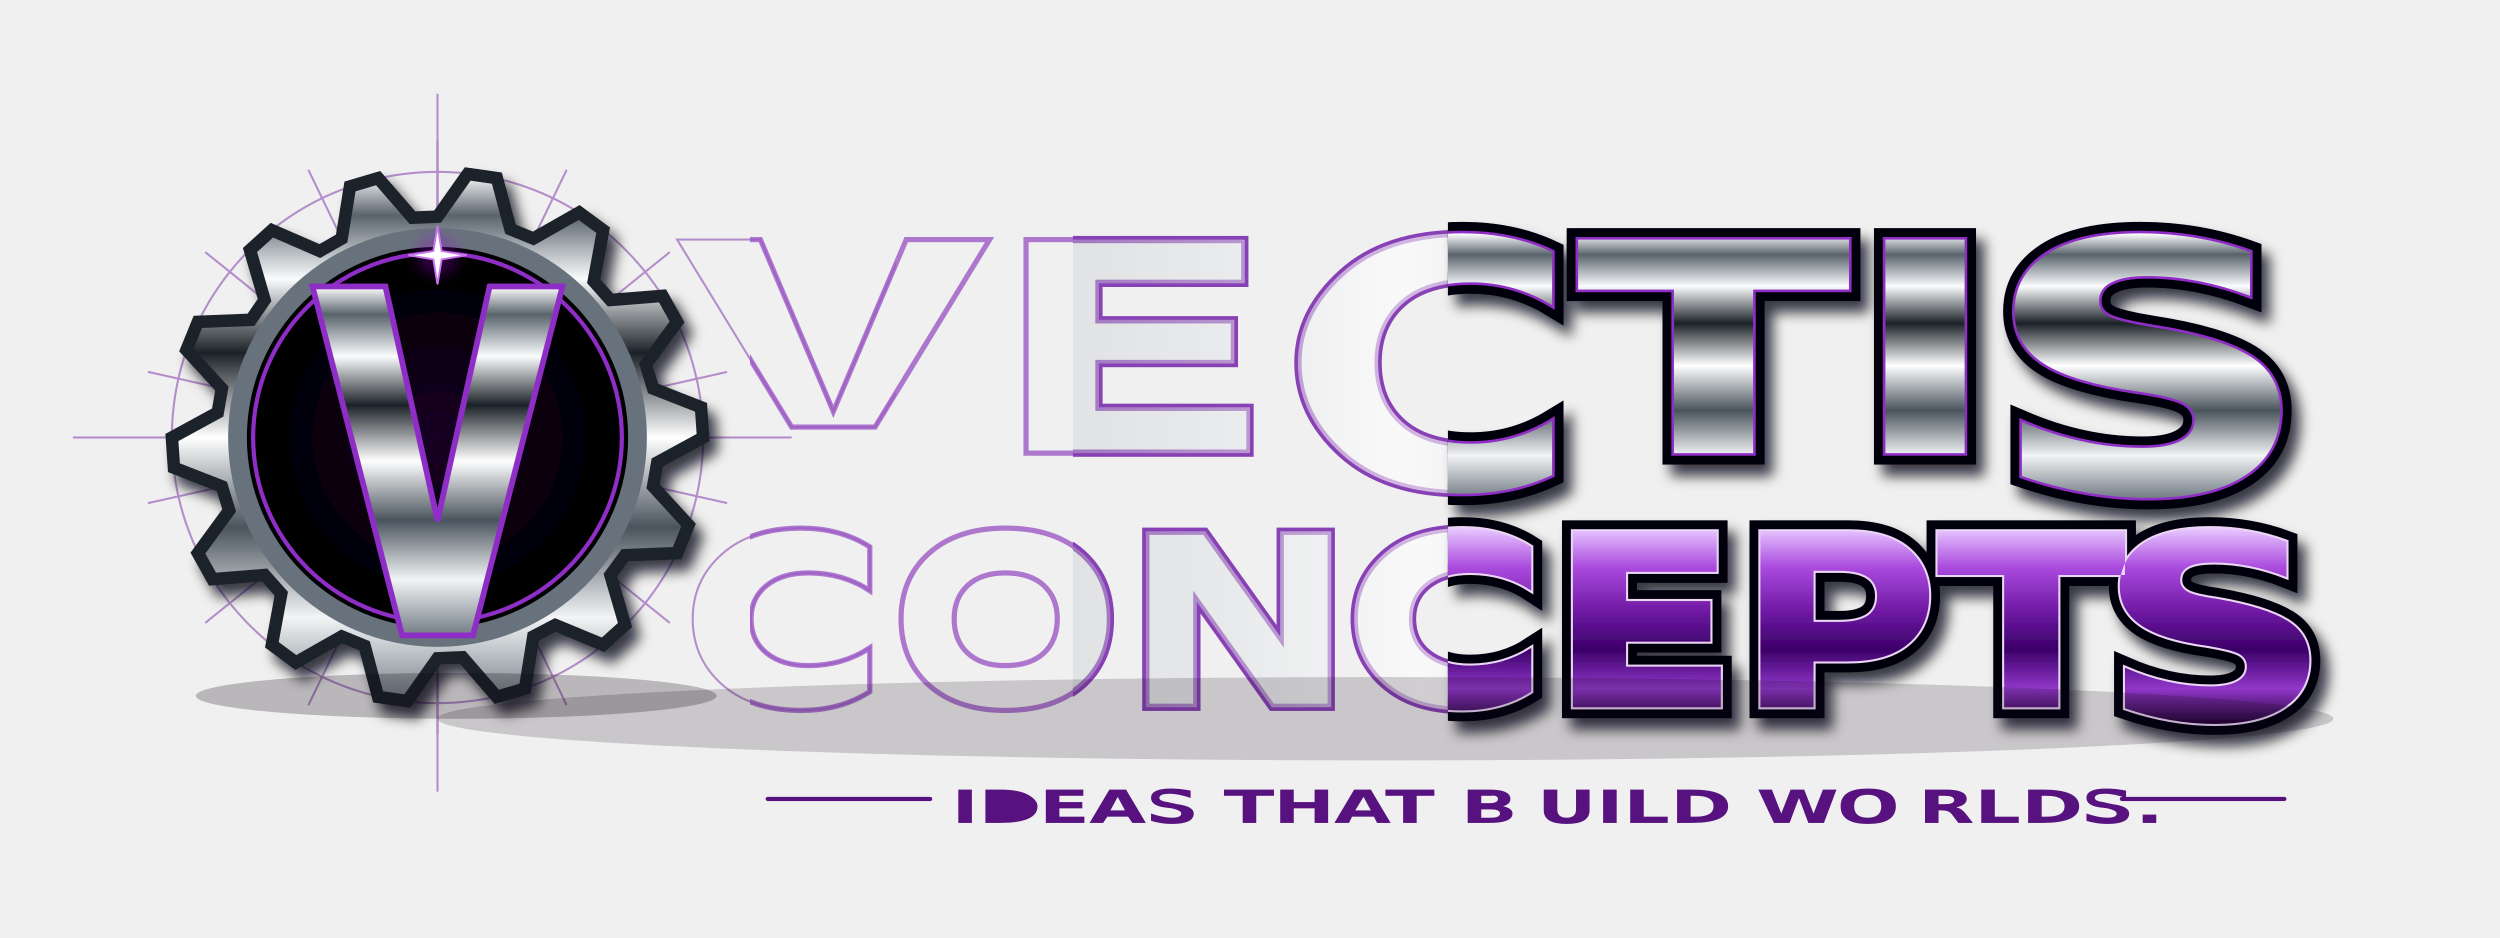
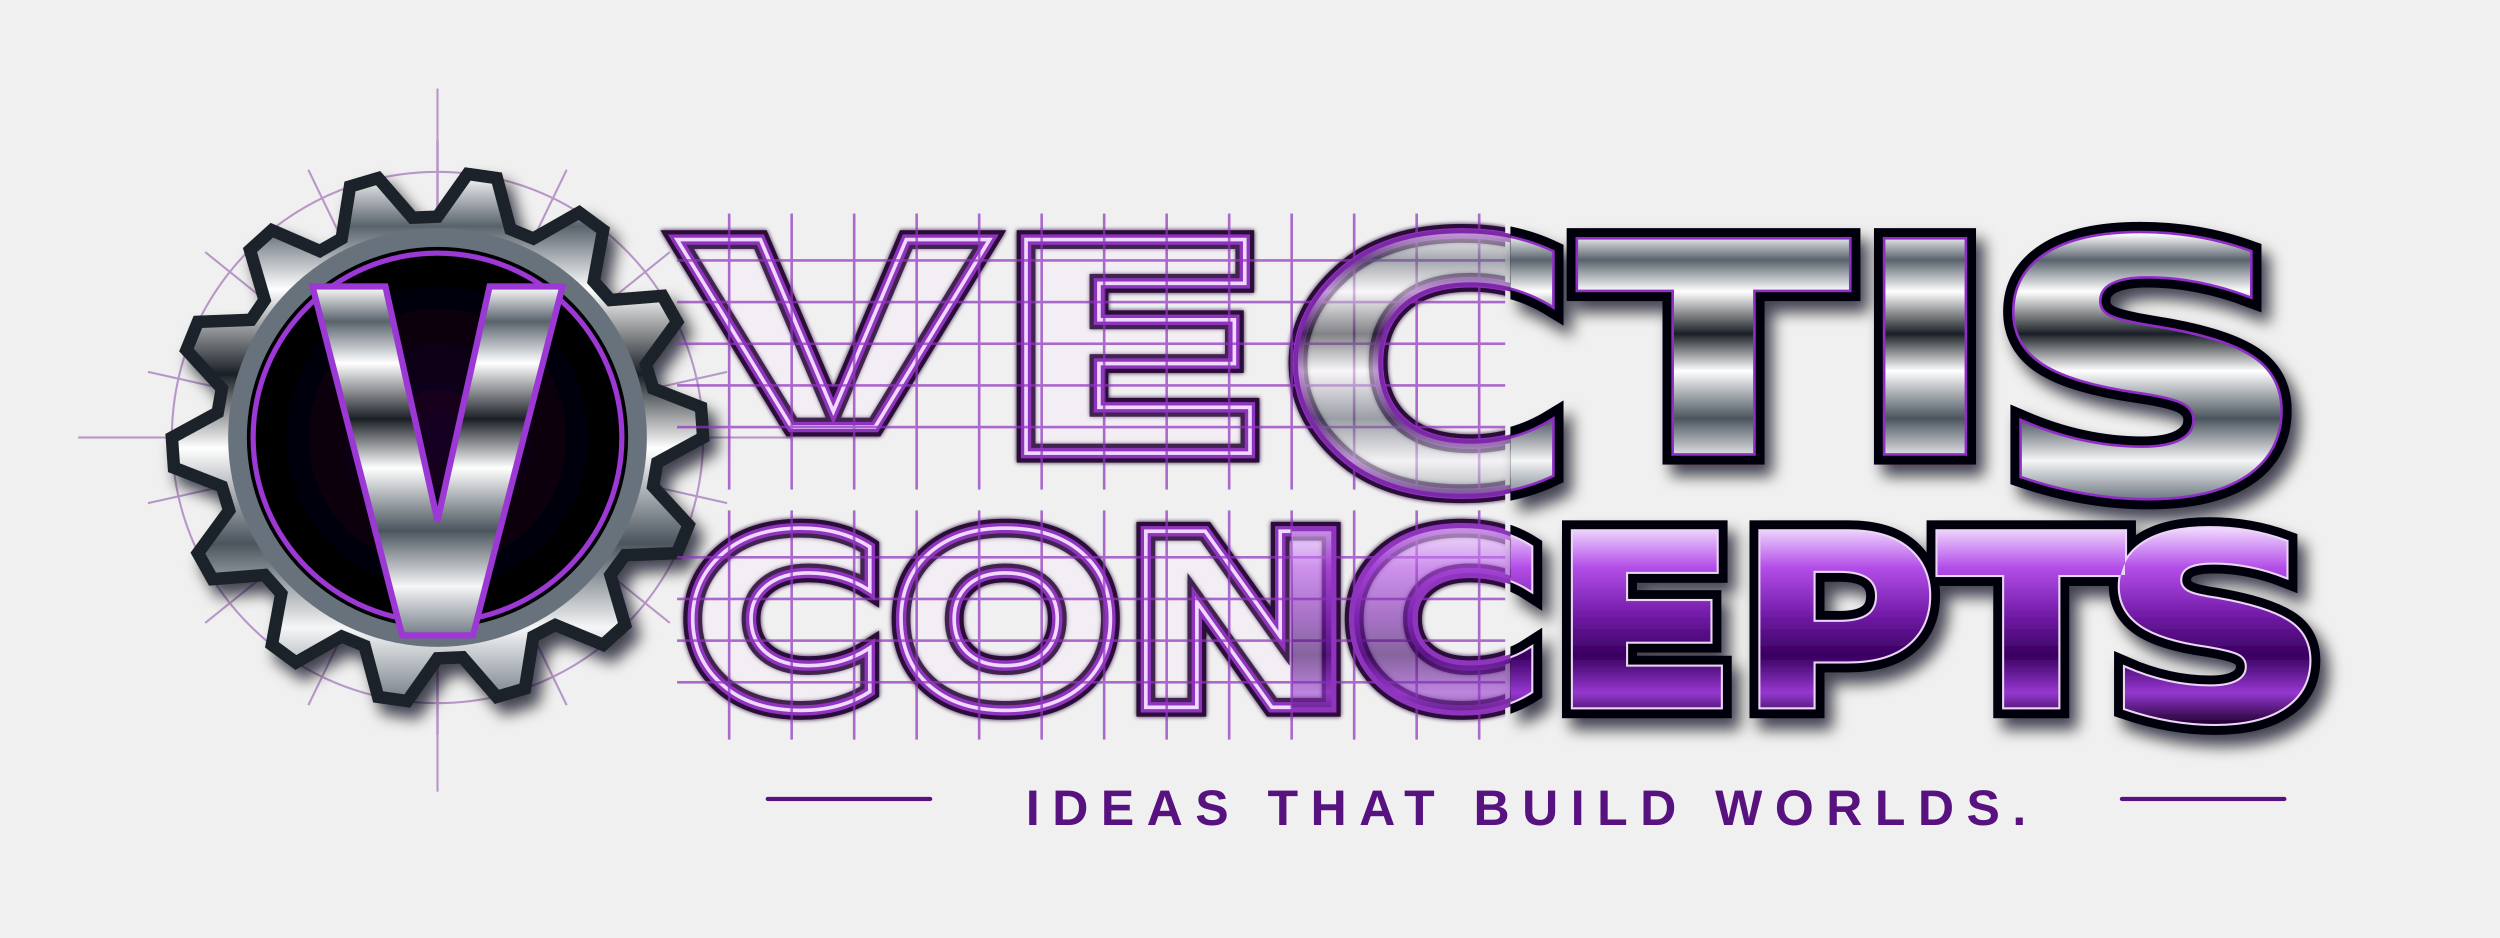
- <svg xmlns="http://www.w3.org/2000/svg" width="2400" height="900" viewBox="0 0 2400 900" role="img" aria-labelledby="title desc">
+ <svg xmlns="http://www.w3.org/2000/svg" width="2400" height="900" viewBox="0 0 2400 900" role="img" aria-labelledby="t d">
  <defs>
    <linearGradient id="chrome" x1="0" y1="0" x2="0" y2="1">
      <stop stop-color="#fff" />
-       <stop offset=".08" stop-color="#59636c" />
-       <stop offset=".2" stop-color="#fafcfd" />
-       <stop offset=".34" stop-color="#1c2228" />
-       <stop offset=".5" stop-color="#fff" />
-       <stop offset=".67" stop-color="#4a545d" />
-       <stop offset=".84" stop-color="#f2f4f5" />
+       <stop offset=".1" stop-color="#59636c" />
+       <stop offset=".22" stop-color="#fff" />
+       <stop offset=".38" stop-color="#1b2026" />
+       <stop offset=".52" stop-color="#fff" />
+       <stop offset=".7" stop-color="#4b555e" />
+       <stop offset=".86" stop-color="#f5f6f7" />
      <stop offset="1" stop-color="#737d86" />
    </linearGradient>
-     <linearGradient id="semi" x1="0" y1="0" x2="1" y2="0">
-       <stop stop-color="#89939c" stop-opacity=".12" />
-       <stop offset=".45" stop-color="#fff" stop-opacity=".62" />
-       <stop offset="1" stop-color="#65707a" stop-opacity=".92" />
-     </linearGradient>
    <linearGradient id="purple" x1="0" y1="0" x2="0" y2="1">
-       <stop stop-color="#e8c8ff" />
-       <stop offset=".2" stop-color="#aa4ade" />
-       <stop offset=".42" stop-color="#701aa5" />
-       <stop offset=".62" stop-color="#3b0068" />
-       <stop offset=".82" stop-color="#9137ca" />
+       <stop stop-color="#f1d8ff" />
+       <stop offset=".2" stop-color="#b34ee8" />
+       <stop offset=".45" stop-color="#711aa6" />
+       <stop offset=".65" stop-color="#38005f" />
+       <stop offset=".84" stop-color="#9638d0" />
      <stop offset="1" stop-color="#210032" />
    </linearGradient>
    <radialGradient id="disc">
      <stop stop-color="#180425" />
-       <stop offset=".68" stop-color="#050108" />
+       <stop offset=".7" stop-color="#050108" />
      <stop offset="1" />
    </radialGradient>
    <filter id="shadow" x="-30%" y="-30%" width="180%" height="190%">
-       <feDropShadow dx="8" dy="11" stdDeviation="6" flood-color="#050107" flood-opacity=".76" />
+       <feDropShadow dx="8" dy="11" stdDeviation="7" flood-color="#050107" flood-opacity=".72" />
    </filter>
-     <filter id="glow" x="-100%" y="-100%" width="300%" height="300%">
-       <feGaussianBlur stdDeviation="6" />
+     <filter id="wireGlow" x="-40%" y="-40%" width="180%" height="180%">
+       <feGaussianBlur in="SourceGraphic" stdDeviation="2" result="b" />
+       <feMerge>
+         <feMergeNode in="b" />
+         <feMergeNode in="SourceGraphic" />
+       </feMerge>
    </filter>
-     <clipPath id="bp">
-       <rect x="40" y="40" width="820" height="780" />
+     <clipPath id="wireTop">
+       <rect x="620" y="190" width="825" height="300" />
    </clipPath>
-     <clipPath id="cad">
-       <rect x="720" y="40" width="420" height="780" />
+     <clipPath id="wireBottom">
+       <rect x="620" y="480" width="825" height="245" />
    </clipPath>
-     <clipPath id="sem">
-       <rect x="1030" y="40" width="510" height="780" />
+     <clipPath id="semiTop">
+       <rect x="1240" y="190" width="380" height="300" />
    </clipPath>
-     <clipPath id="fin">
-       <rect x="1390" y="40" width="960" height="780" />
+     <clipPath id="semiBottom">
+       <rect x="1240" y="480" width="380" height="245" />
+     </clipPath>
+     <clipPath id="finalTop">
+       <rect x="1450" y="190" width="850" height="300" />
+     </clipPath>
+     <clipPath id="finalBottom">
+       <rect x="1450" y="480" width="850" height="245" />
    </clipPath>
    <g id="vectis">
      <path d="M650 230h80l70 165 70-165h80L840 410h-80zM985 230h210v42h-140v35h130v42h-130v42h145v44H985zM1490 242q-38-18-86-18-74 0-116 38t-42 86q0 50 42 88t116 38q48 0 86-18v-52q-36 22-78 22-43 0-66-21t-23-57q0-35 23-56t66-21q42 0 78 22zM1515 230h260v48h-92v157h-76V278h-92zM1810 230h76v205h-76zM2160 242q-50-18-105-18-59 0-90 20t-31 55q0 32 28 50t91 27q34 5 44 11t10 16q0 13-13 20t-37 7q-58 0-116-25v52q62 21 121 21 61 0 94-22t33-62q0-34-29-52t-94-28q-31-5-41-10t-10-15q0-12 12-18t34-6q49 0 99 19z" fill-rule="evenodd" />
    </g>
    <g id="concepts">
      <path d="M835 525q-28-18-66-18-48 0-76 25t-28 62q0 38 28 63t76 25q38 0 66-18v-42q-26 17-59 17-25 0-40-12t-15-33q0-20 15-32t40-12q33 0 59 17zM965 507q-46 0-73 24t-27 63q0 40 27 64t73 24q47 0 74-24t27-64q0-39-27-63t-74-24zm0 43q24 0 37 12t13 32q0 21-13 33t-37 12q-23 0-36-12t-13-33q0-20 13-32t36-12zM1100 510h57l72 101V510h49v169h-57l-72-101v101h-49zM1470 525q-28-18-66-18-48 0-76 25t-28 62q0 38 28 63t76 25q38 0 66-18v-42q-26 17-59 17-25 0-40-12t-15-33q0-20 15-32t40-12q33 0 59 17zM1510 510h138v39h-87v28h81v39h-81v24h91v39h-142zM1690 510h84q38 0 58 17t20 45q0 29-20 46t-58 17h-33v44h-51zm51 38v49h25q18 0 27-6t9-19q0-12-9-18t-27-6zM1860 510h180v42h-64v127h-52V552h-64zM2195 520q-35-13-74-13-42 0-64 15t-22 41q0 23 20 37t64 20q24 4 31 8t7 12q0 9-9 14t-26 5q-41 0-82-18v39q44 15 86 15 43 0 67-16t24-45q0-25-21-38t-67-21q-22-3-29-7t-7-11q0-9 8-13t24-4q35 0 70 14z" fill-rule="evenodd" />
    </g>
  </defs>
-   <g id="blueprint-layer" fill="none" stroke="#7023a0" stroke-width="2" opacity=".48">
-     <line x1="70" y1="420" x2="760" y2="420" />
-     <line x1="420" y1="90" x2="420" y2="760" />
-     <circle cx="420" cy="420" r="110" />
-     <circle cx="420" cy="420" r="150" />
-     <circle cx="420" cy="420" r="176" />
+   <g opacity=".42" fill="none" stroke="#6a1a91" stroke-width="2">
+     <circle cx="420" cy="420" r="255" />
+     <circle cx="420" cy="420" r="212" />
    <circle cx="420" cy="420" r="192" />
-     <circle cx="420" cy="420" r="212" />
-     <circle cx="420" cy="420" r="255" />
-     <path d="M420 240V135M498 258l46-95M561 308l82-66M596 380l102-23M596 460l102 23M561 532l82 66M498 582l46 95M420 600v105M342 582l-46 95M279 532l-82 66M245 460l-103 23M245 380l-103-23M279 308l-82-66M342 258l-46-95" />
-     <polygon points="420,208 449,167 477,171 490,220 512,229 556,204 579,221 570,270 586,288 636,284 650,309 620,350 627,373 673,391 675,420 631,444 627,467 661,504 650,531 600,533 586,552 600,600 579,619 533,600 512,611 504,661 477,669 444,631 420,632 391,673 363,669 350,620 328,611 284,636 261,619 270,570 254,552 204,556 190,531 220,490 213,467 167,449 165,420 209,396 213,373 179,336 190,309 241,307 254,288 240,240 261,221 307,241 328,229 336,179 363,171 396,209" />
-     <use href="#vectis" clip-path="url(#bp)" />
-     <use href="#concepts" clip-path="url(#bp)" />
+     <line x1="75" y1="420" x2="760" y2="420" />
+     <line x1="420" y1="85" x2="420" y2="760" />
+     <path d="M420 135v105M544 163l-46 95M643 242l-82 66M698 357l-102 23M698 483l-102-23M643 598l-82-66M544 677l-46-95M420 705V600M296 677l46-95M197 598l82-66M142 483l103-23M142 357l103 23M197 242l82 66M296 163l46 95" />
  </g>
-   <g id="cad-layer" fill="#fff" fill-opacity=".035" stroke="#9a54c4" stroke-width="5" opacity=".78">
-     <use href="#vectis" clip-path="url(#cad)" />
-     <use href="#concepts" clip-path="url(#cad)" />
-   </g>
-   <g id="semi-rendered-layer">
-     <use href="#vectis" fill="url(#semi)" stroke="#8840b5" stroke-width="7" paint-order="stroke" clip-path="url(#sem)" />
-     <use href="#concepts" fill="url(#semi)" stroke="#8840b5" stroke-width="7" paint-order="stroke" clip-path="url(#sem)" />
-   </g>
-   <g id="final-chrome-layer" filter="url(#shadow)">
+   <g filter="url(#shadow)">
    <polygon points="420,208 449,167 477,171 490,220 512,229 556,204 579,221 570,270 586,288 636,284 650,309 620,350 627,373 673,391 675,420 631,444 627,467 661,504 650,531 600,533 586,552 600,600 579,619 533,600 512,611 504,661 477,669 444,631 420,632 391,673 363,669 350,620 328,611 284,636 261,619 270,570 254,552 204,556 190,531 220,490 213,467 167,449 165,420 209,396 213,373 179,336 190,309 241,307 254,288 240,240 261,221 307,241 328,229 336,179 363,171 396,209" fill="url(#chrome)" stroke="#1c242c" stroke-width="12" />
    <circle cx="420" cy="420" r="192" fill="url(#disc)" stroke="#68727b" stroke-width="18" />
-     <circle cx="420" cy="420" r="177" fill="none" stroke="#8f2fc7" stroke-width="4" />
-     <path d="M300 275h70l50 225 50-225h70l-86 335h-68z" fill="url(#chrome)" stroke="#8f2fc7" stroke-width="5.5" />
-     <use href="#vectis" fill="#100217" stroke="#060108" stroke-width="22" paint-order="stroke" clip-path="url(#fin)" />
-     <use href="#vectis" fill="url(#chrome)" stroke="#8f2fc7" stroke-width="5" paint-order="stroke" clip-path="url(#fin)" />
+     <circle cx="420" cy="420" r="177" fill="none" stroke="#9c37d4" stroke-width="5" />
+     <path d="M300 275h70l50 225 50-225h70l-86 335h-68z" fill="url(#chrome)" stroke="#9c37d4" stroke-width="6" />
  </g>
-   <g id="purple-bevel-layer" filter="url(#shadow)">
-     <use href="#concepts" fill="#100217" stroke="#060108" stroke-width="21" paint-order="stroke" clip-path="url(#fin)" />
-     <use href="#concepts" fill="url(#purple)" stroke="#ead5f6" stroke-width="4" paint-order="stroke" clip-path="url(#fin)" />
+   <g clip-path="url(#wireTop)" filter="url(#wireGlow)">
+     <use href="#vectis" fill="#f4e8fb" fill-opacity=".12" stroke="#2a0838" stroke-width="18" paint-order="stroke" />
+     <use href="#vectis" fill="none" stroke="#8f35bd" stroke-width="10" />
+     <use href="#vectis" fill="none" stroke="#f1d8ff" stroke-width="3.5" />
  </g>
-   <g id="shadow-layer">
-     <ellipse cx="1330" cy="690" rx="910" ry="40" fill="#16091d" opacity=".18" />
-     <ellipse cx="438" cy="668" rx="250" ry="22" fill="#08020a" opacity=".24" />
+   <g clip-path="url(#wireBottom)" filter="url(#wireGlow)">
+     <use href="#concepts" fill="#f4e8fb" fill-opacity=".12" stroke="#2a0838" stroke-width="18" paint-order="stroke" />
+     <use href="#concepts" fill="none" stroke="#8f35bd" stroke-width="10" />
+     <use href="#concepts" fill="none" stroke="#f1d8ff" stroke-width="3.5" />
  </g>
-   <g id="flare-layer">
-     <circle cx="420" cy="245" r="20" fill="#a500e8" opacity=".28" filter="url(#glow)" />
-     <path d="m420 217 4 24 24 4-24 4-4 24-4-24-24-4 24-4z" fill="#fff" stroke="#c878ec" stroke-width="1.8" />
+   <g stroke="#8f35bd" stroke-width="2.5" opacity=".72" clip-path="url(#wireTop)">
+     <path d="M650 250H1450M650 290H1450M650 330H1450M650 370H1450M650 410H1450M700 205V470M760 205V470M820 205V470M880 205V470M940 205V470M1000 205V470M1060 205V470M1120 205V470M1180 205V470M1240 205V470M1300 205V470M1360 205V470M1420 205V470" />
  </g>
-   <g id="tagline-layer" fill="#57127f">
+   <g stroke="#8f35bd" stroke-width="2.5" opacity=".72" clip-path="url(#wireBottom)">
+     <path d="M650 535H1450M650 575H1450M650 615H1450M650 655H1450M700 490V710M760 490V710M820 490V710M880 490V710M940 490V710M1000 490V710M1060 490V710M1120 490V710M1180 490V710M1240 490V710M1300 490V710M1360 490V710M1420 490V710" />
+   </g>
+   <g clip-path="url(#semiTop)">
+     <use href="#vectis" fill="url(#chrome)" fill-opacity=".52" stroke="#7f27aa" stroke-width="8" paint-order="stroke" />
+   </g>
+   <g clip-path="url(#semiBottom)">
+     <use href="#concepts" fill="url(#purple)" fill-opacity=".58" stroke="#8f35bd" stroke-width="8" paint-order="stroke" />
+   </g>
+   <g filter="url(#shadow)">
+     <use href="#vectis" fill="#100217" stroke="#060108" stroke-width="22" paint-order="stroke" clip-path="url(#finalTop)" />
+     <use href="#vectis" fill="url(#chrome)" stroke="#8f2fc7" stroke-width="5" paint-order="stroke" clip-path="url(#finalTop)" />
+     <use href="#concepts" fill="#100217" stroke="#060108" stroke-width="21" paint-order="stroke" clip-path="url(#finalBottom)" />
+     <use href="#concepts" fill="url(#purple)" stroke="#ead5f6" stroke-width="4" paint-order="stroke" clip-path="url(#finalBottom)" />
+   </g>
+   <g fill="#57127f">
    <rect x="735" y="765" width="160" height="4" rx="2" />
    <rect x="2035" y="765" width="160" height="4" rx="2" />
-     <path d="M920 758h13v32h-13zm26 0h14q18 0 27 5t9 11q0 8-9 12t-27 4h-14zm58 0h36v6h-23v6h22v6h-22v8h24v6h-37zm79 26h-20l-4 6h-13l19-32h16l19 32h-13zm-17-6h14l-7-13zm77-19v7q-12-4-20-4-10 0-10 4 0 3 8 4l9 2q16 2 16 9 0 10-21 10-10 0-20-3v-7q12 4 20 4 9 0 9-4 0-3-9-5l-8-1q-12-2-12-9 0-9 19-9 9 0 19 2zm32-1h48v6h-17v26h-13v-26h-18zm54 0h13v12h20v-12h13v32h-13v-14h-20v14h-13zm90 26h-21l-3 6h-14l19-32h16l19 32h-13zm-18-6h15l-7-13zm29-20h47v6h-17v26h-13v-26h-17zm79 0h21q20 0 20 9 0 5-7 7 9 2 9 7 0 9-22 9h-21zm13 6v7h8q8 0 8-4t-8-3zm0 13v8h9q9 0 9-4t-9-4zm60-19h13v19q0 8 9 8t9-8v-19h13v20q0 13-22 13t-22-13zm57 0h13v32h-13zm26 0h13v26h23v6h-36zm58 6v20h5q17 0 17-10t-17-10zm-13-6h14q35 0 35 16t-35 16h-14zm78 0h13l9 23 9-23h13l9 23 9-23h13l-12 32h-15l-9-24-9 24h-15zm105 5q-13 0-13 11t13 11q13 0 13-11t-13-11zm0-6q27 0 27 17t-27 17q-26 0-26-17t26-17zm55 1h20q20 0 20 9 0 6-10 8 5 1 9 6l7 9h-14l-6-8q-3-4-9-4h-4v12h-13zm13 6v8h6q9 0 9-4t-9-4zm41-6h13v26h23v6h-36zm58 6v20h5q17 0 17-10t-17-10zm-13-6h14q35 0 35 16t-35 16h-14zm94 1v7q-12-4-20-4-10 0-10 4 0 3 8 4l9 2q16 2 16 9 0 10-21 10-10 0-20-3v-7q12 4 20 4 9 0 9-4 0-3-9-5l-8-1q-12-2-12-9 0-9 19-9 9 0 19 2zm16 23h13v8h-13z" />
+     <text x="1465" y="792" text-anchor="middle" font-family="Arial,Helvetica,sans-serif" font-size="48" font-weight="700" letter-spacing="12">IDEAS THAT BUILD WORLDS.</text>
  </g>
</svg>
